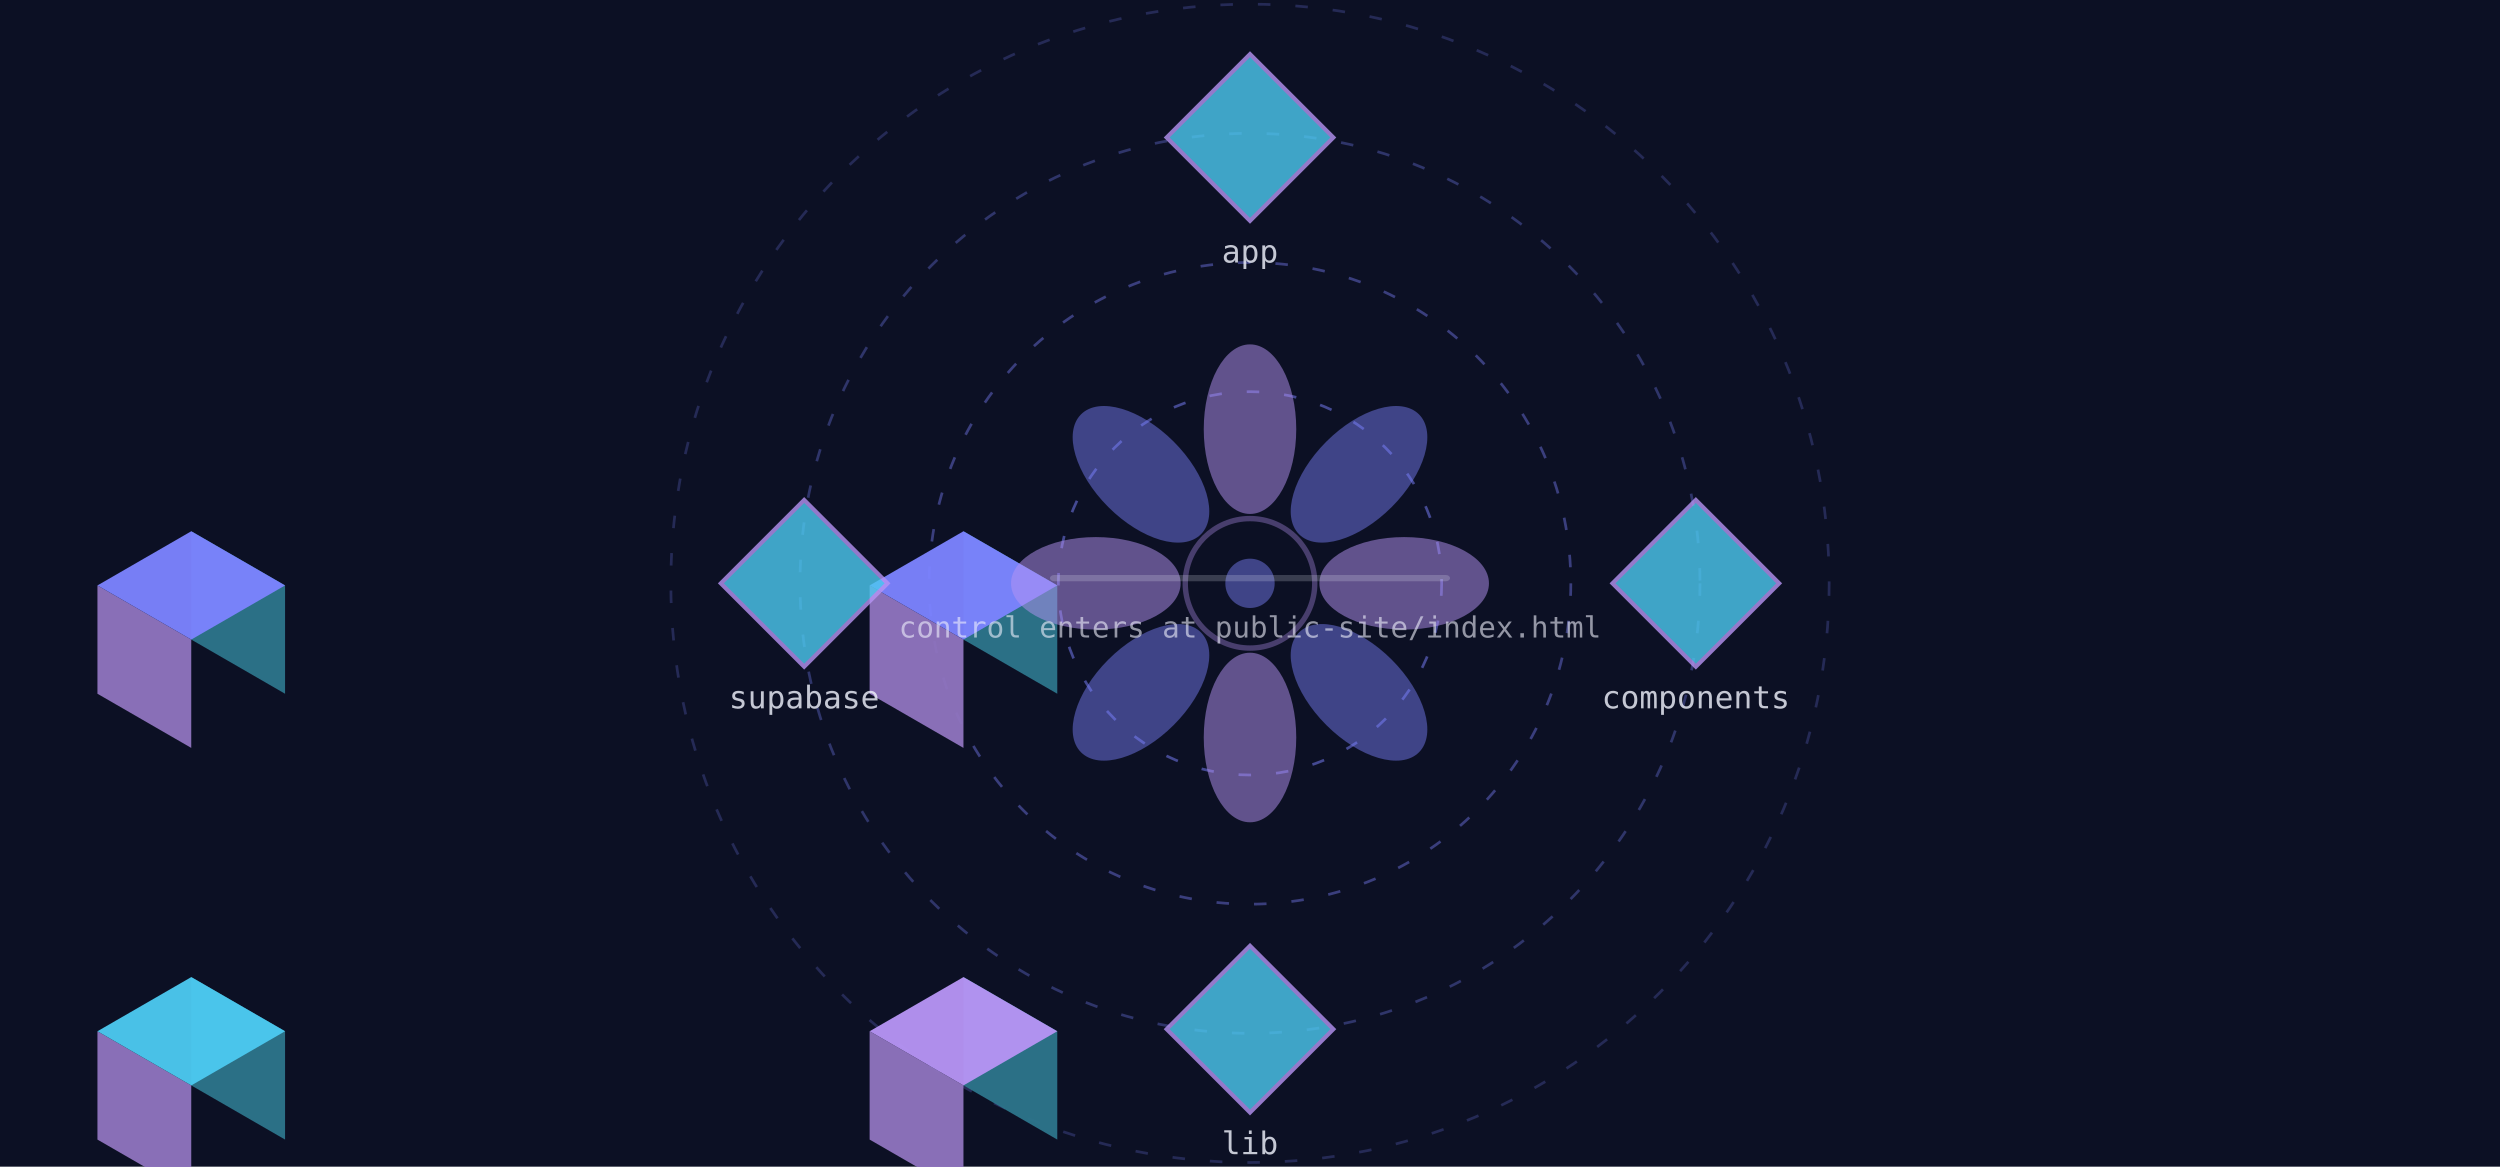
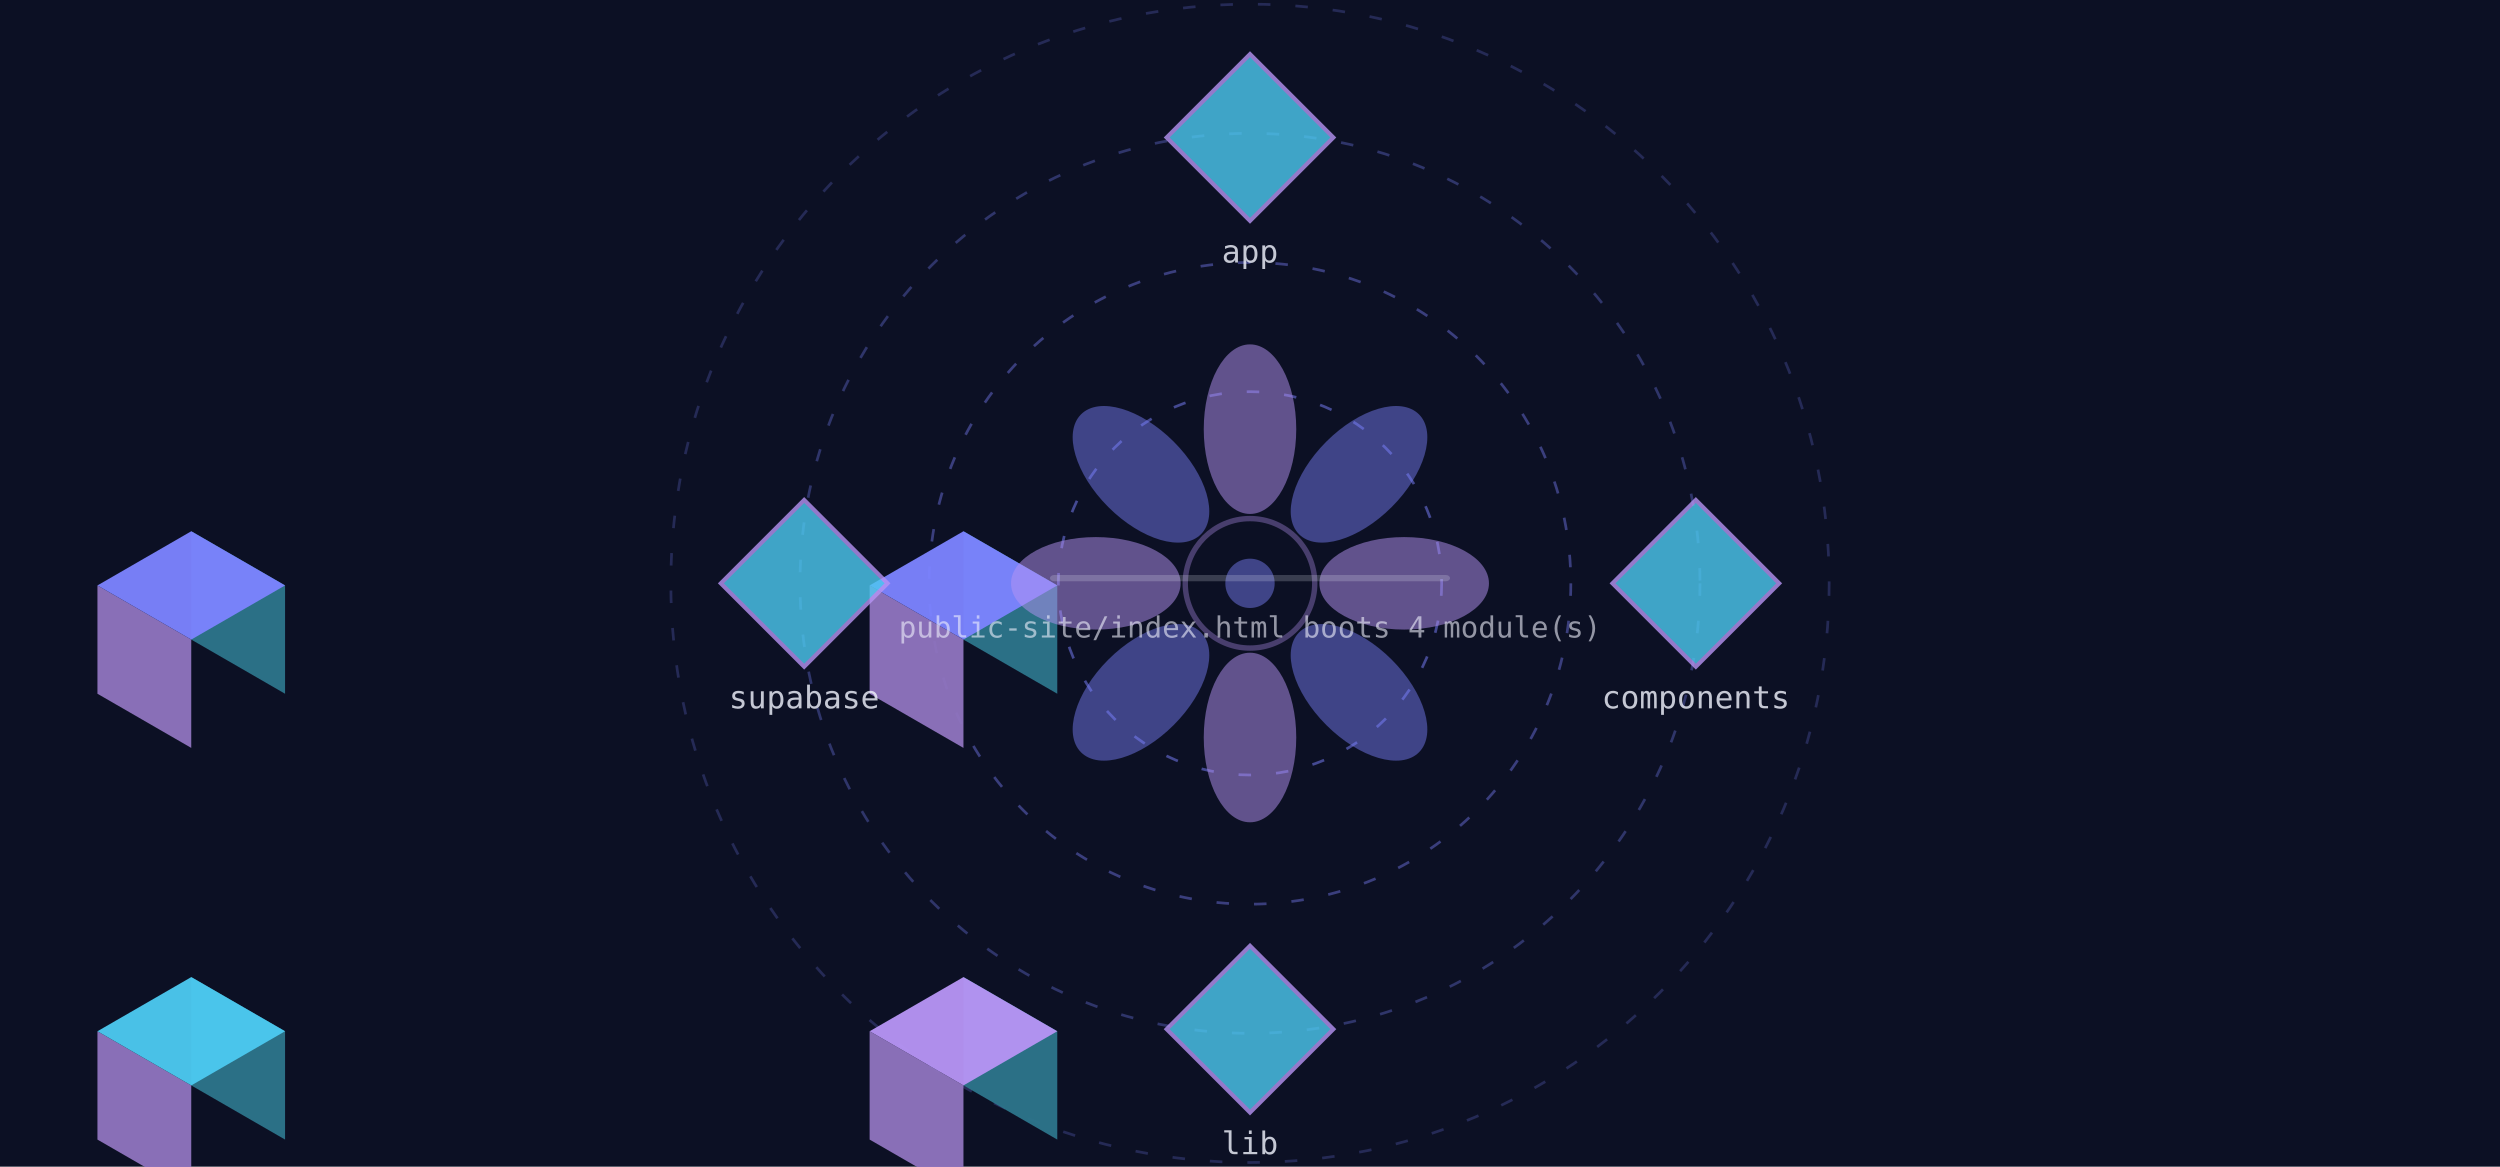
<svg xmlns="http://www.w3.org/2000/svg" viewBox="0 0 1200 560" width="1200" height="560" role="img" aria-label="HackerzArt workflow">
  <rect width="1200" height="560" fill="#0c1024" />
  <defs>
    <linearGradient id="gk" x1="0" y1="0" x2="1" y2="1">
      <stop offset="0%" stop-color="#7c83ff" />
      <stop offset="100%" stop-color="#b794f4" />
    </linearGradient>
  </defs>
  <circle cx="600.00" cy="280.00" r="92.00" fill="none" stroke="rgba(124,131,255,0.500)" stroke-width="1.30" opacity="1.00" stroke-dasharray="6 12" />
  <g>
    <circle cx="600.00" cy="280.00" r="92.00" fill="none" stroke="#4cc9f0" stroke-width="2.60" opacity="0.00" />
    <animate attributeName="opacity" values="0;0.85;0" dur="17.9s" begin="0.0s" repeatCount="indefinite" />
  </g>
  <circle cx="600.00" cy="280.00" r="154.00" fill="none" stroke="rgba(124,131,255,0.410)" stroke-width="1.30" opacity="1.00" stroke-dasharray="6 12" />
  <g>
    <circle cx="600.00" cy="280.00" r="154.00" fill="none" stroke="#4cc9f0" stroke-width="2.60" opacity="0.00" />
    <animate attributeName="opacity" values="0;0.85;0" dur="17.9s" begin="0.6s" repeatCount="indefinite" />
  </g>
  <circle cx="600.00" cy="280.00" r="216.00" fill="none" stroke="rgba(124,131,255,0.320)" stroke-width="1.30" opacity="1.00" stroke-dasharray="6 12" />
  <g>
    <circle cx="600.00" cy="280.00" r="216.00" fill="none" stroke="#4cc9f0" stroke-width="2.60" opacity="0.00" />
    <animate attributeName="opacity" values="0;0.85;0" dur="17.9s" begin="1.2s" repeatCount="indefinite" />
  </g>
  <circle cx="600.00" cy="280.00" r="278.00" fill="none" stroke="rgba(124,131,255,0.230)" stroke-width="1.30" opacity="1.00" stroke-dasharray="6 12" />
  <g>
    <circle cx="600.00" cy="280.00" r="278.00" fill="none" stroke="#4cc9f0" stroke-width="2.60" opacity="0.00" />
    <animate attributeName="opacity" values="0;0.85;0" dur="17.9s" begin="1.8s" repeatCount="indefinite" />
  </g>
  <polygon points="462.46,307.00 507.49,333.00 507.49,281.00 462.46,255.00" fill="#2c758b" opacity="0.95" />
  <polygon points="417.42,333.00 462.46,359.00 462.46,307.00 417.42,281.00" fill="#8f73be" opacity="0.95" />
  <polygon points="462.46,255.00 507.49,281.00 462.46,307.00 417.42,281.00" fill="#7c83ff" opacity="0.95" />
  <text x="600" y="126" font-family="ui-monospace,Menlo,monospace" font-size="15" fill="rgba(238,240,251,0.820)" text-anchor="middle">app</text>
  <g>
    <polygon points="600.00,26.00 640.00,66.00 600.00,106.00 560.00,66.00" fill="#4cc9f0" opacity="0.80" stroke="#b794f4" stroke-width="2" />
    <animate attributeName="opacity" values="0.25;1.0;0.25" dur="17.9s" begin="0.0s" repeatCount="indefinite" />
  </g>
  <polygon points="462.46,521.00 507.49,547.00 507.49,495.00 462.46,469.00" fill="#2c758b" opacity="0.95" />
  <polygon points="417.42,547.00 462.46,573.00 462.46,521.00 417.42,495.00" fill="#8f73be" opacity="0.95" />
  <polygon points="462.46,469.00 507.49,495.00 462.46,521.00 417.42,495.00" fill="#b794f4" opacity="0.95" />
  <text x="814" y="340" font-family="ui-monospace,Menlo,monospace" font-size="15" fill="rgba(238,240,251,0.820)" text-anchor="middle">components</text>
  <g>
    <polygon points="814.00,240.00 854.00,280.00 814.00,320.00 774.00,280.00" fill="#4cc9f0" opacity="0.80" stroke="#b794f4" stroke-width="2" />
    <animate attributeName="opacity" values="0.25;1.0;0.25" dur="17.9s" begin="4.475s" repeatCount="indefinite" />
  </g>
  <polygon points="91.80,521.00 136.83,547.00 136.83,495.00 91.80,469.00" fill="#2c758b" opacity="0.95" />
  <polygon points="46.77,547.00 91.80,573.00 91.80,521.00 46.77,495.00" fill="#8f73be" opacity="0.95" />
  <polygon points="91.80,469.00 136.83,495.00 91.80,521.00 46.77,495.00" fill="#4cc9f0" opacity="0.95" />
  <text x="600" y="554" font-family="ui-monospace,Menlo,monospace" font-size="15" fill="rgba(238,240,251,0.820)" text-anchor="middle">lib</text>
  <g>
    <polygon points="600.00,454.00 640.00,494.00 600.00,534.00 560.00,494.00" fill="#4cc9f0" opacity="0.80" stroke="#b794f4" stroke-width="2" />
    <animate attributeName="opacity" values="0.25;1.0;0.25" dur="17.9s" begin="8.95s" repeatCount="indefinite" />
  </g>
  <polygon points="91.80,307.00 136.83,333.00 136.83,281.00 91.80,255.00" fill="#2c758b" opacity="0.95" />
  <polygon points="46.77,333.00 91.80,359.00 91.80,307.00 46.77,281.00" fill="#8f73be" opacity="0.95" />
  <polygon points="91.80,255.00 136.83,281.00 91.80,307.00 46.77,281.00" fill="#7c83ff" opacity="0.95" />
  <text x="386" y="340" font-family="ui-monospace,Menlo,monospace" font-size="15" fill="rgba(238,240,251,0.820)" text-anchor="middle">supabase</text>
  <g>
    <polygon points="386.00,240.00 426.00,280.00 386.00,320.00 346.00,280.00" fill="#4cc9f0" opacity="0.80" stroke="#b794f4" stroke-width="2" />
    <animate attributeName="opacity" values="0.25;1.0;0.25" dur="17.9s" begin="13.425s" repeatCount="indefinite" />
  </g>
  <ellipse cx="600.00" cy="206.00" rx="22.20" ry="40.70" fill="rgba(183,148,244,0.500)" opacity="1.00" transform="rotate(0.0 600.00 206.00)" />
  <ellipse cx="652.33" cy="227.67" rx="22.20" ry="40.70" fill="rgba(124,131,255,0.450)" opacity="1.00" transform="rotate(45.0 652.33 227.67)" />
  <ellipse cx="674.00" cy="280.00" rx="22.20" ry="40.70" fill="rgba(183,148,244,0.500)" opacity="1.00" transform="rotate(90.0 674.00 280.00)" />
  <ellipse cx="652.33" cy="332.33" rx="22.20" ry="40.70" fill="rgba(124,131,255,0.450)" opacity="1.00" transform="rotate(135.0 652.33 332.33)" />
  <ellipse cx="600.00" cy="354.00" rx="22.20" ry="40.70" fill="rgba(183,148,244,0.500)" opacity="1.00" transform="rotate(180.0 600.00 354.00)" />
  <ellipse cx="547.67" cy="332.33" rx="22.20" ry="40.70" fill="rgba(124,131,255,0.450)" opacity="1.00" transform="rotate(225.0 547.67 332.33)" />
  <ellipse cx="526.00" cy="280.00" rx="22.20" ry="40.70" fill="rgba(183,148,244,0.500)" opacity="1.00" transform="rotate(270.0 526.00 280.00)" />
  <ellipse cx="547.67" cy="227.67" rx="22.20" ry="40.70" fill="rgba(124,131,255,0.450)" opacity="1.00" transform="rotate(315.0 547.67 227.67)" />
  <circle cx="600.00" cy="280.00" r="31.08" fill="none" stroke="rgba(183,148,244,0.500)" stroke-width="2.59" opacity="0.70" />
  <circle cx="600.00" cy="280.00" r="11.84" fill="rgba(124,131,255,0.450)" opacity="1.00" />
  <rect x="504.00" y="276.00" width="192.00" height="3.00" rx="2.00" fill="rgba(238,240,251,0.200)" opacity="1.00" />
-   <text x="600" y="306" font-family="ui-monospace,Menlo,monospace" font-size="14" fill="rgba(238,240,251,0.600)" text-anchor="middle">control enters at public-site/index.html</text>
+   <text x="600" y="306" font-family="ui-monospace,Menlo,monospace" font-size="14" fill="rgba(238,240,251,0.600)" text-anchor="middle">public-site/index.html boots 4 module(s)</text>
</svg>
